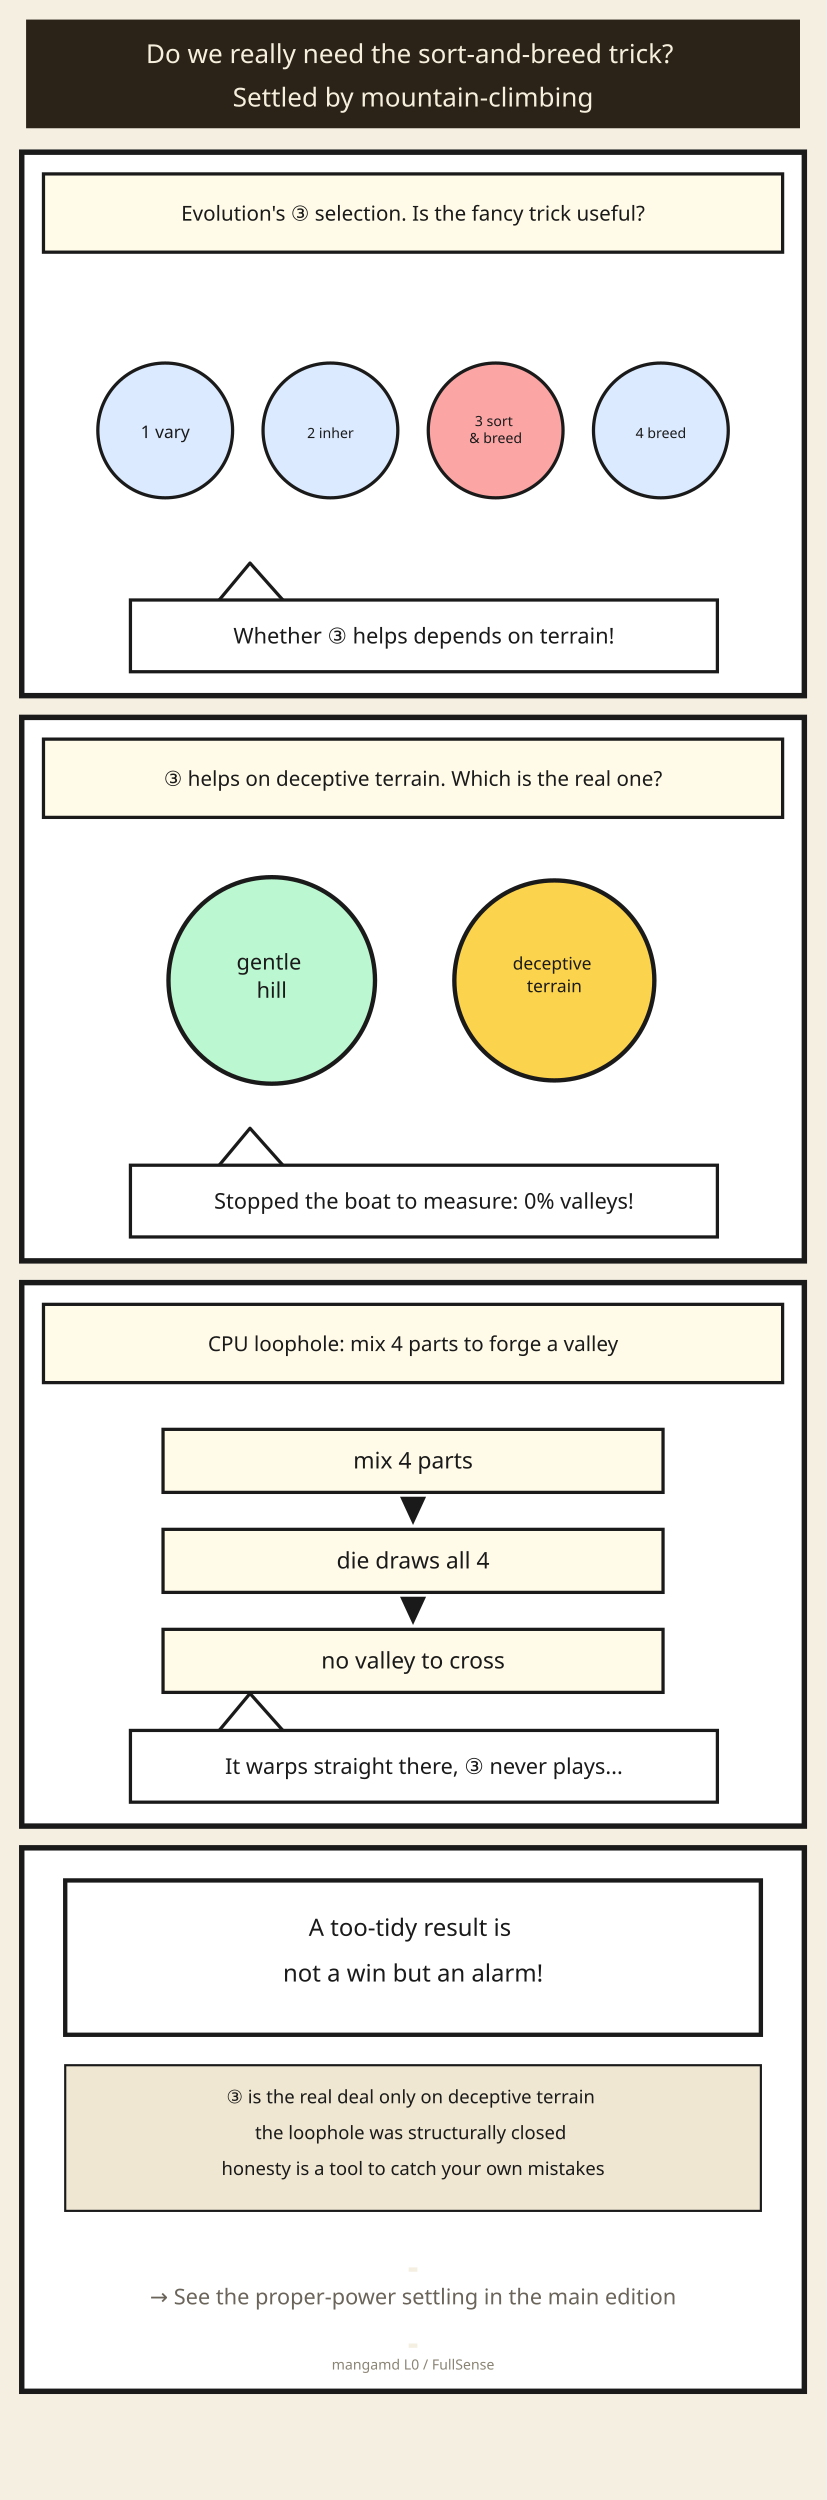
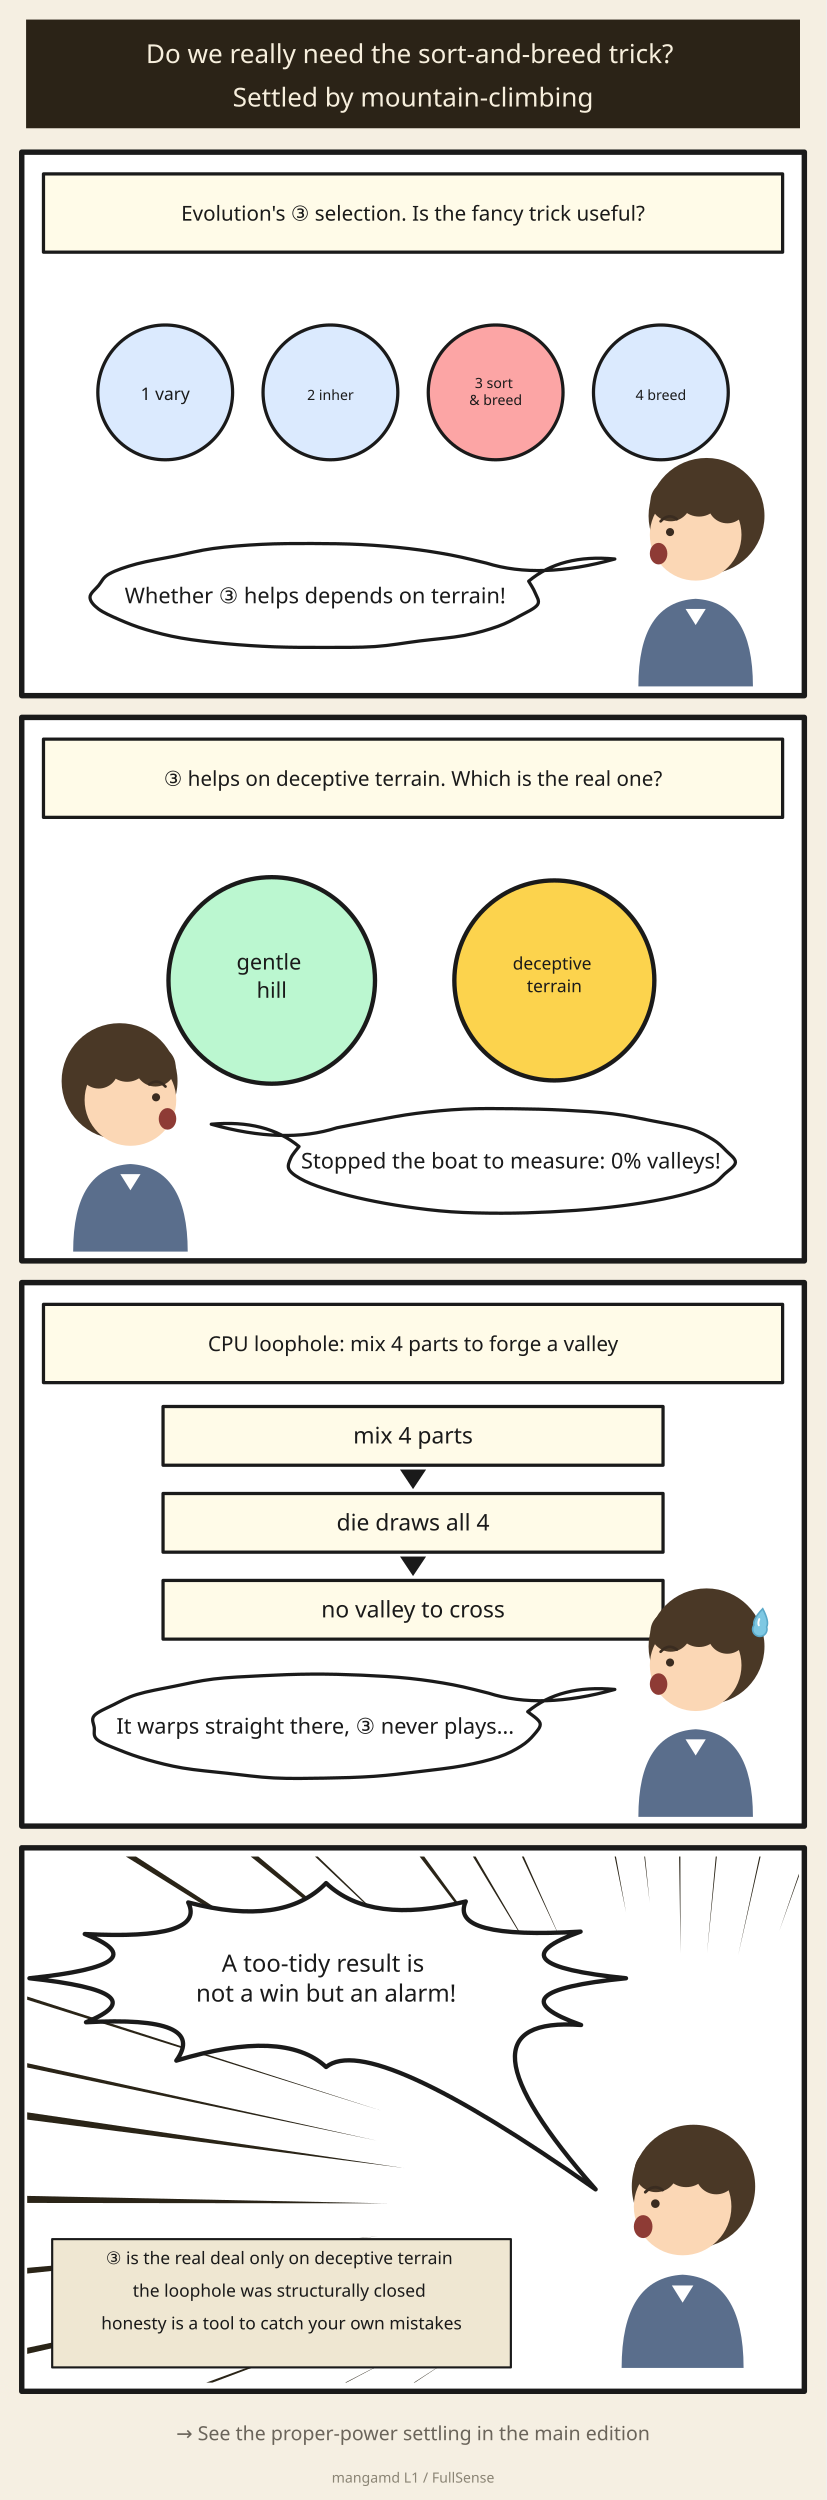
<svg xmlns="http://www.w3.org/2000/svg" viewBox="0 0 760 2300" role="img" aria-label="Settling llcore's third axis ③ by mountain-climbing" style="width:100%;height:auto;max-width:1200px">
-   <defs />
+   <defs>
+     <clipPath id="cl_26">
+       <rect x="25" y="1708" width="710" height="484" />
+     </clipPath>
+   </defs>
  <rect width="760" height="2300" fill="#f5efe2" />
  <g transform="translate(0.00,0.00) scale(1)">
-     <path d="M 24.00,18.00 L 736.00,18.00 L 736.00,118.00 L 24.00,118.00 Z" fill="#2b2317" stroke="none" stroke-width="3" />
+     <path d="M 24.00,18.00 L 736.00,18.00 L 736.00,118.00 L 24.00,118.00 Z" fill="#2b2317" stroke="none" stroke-width="3" stroke-linejoin="round" />
    <text font-family="'Segoe UI','Noto Sans',sans-serif" font-size="24" fill="#f7efdd" text-anchor="middle">
      <tspan x="380.0" y="58.0">Do we really need the sort-and-breed trick?</tspan>
      <tspan x="380.0" y="98.0">Settled by mountain-climbing</tspan>
    </text>
  </g>
  <g transform="translate(0.00,0.00) scale(1)">
-     <path d="M 20.00,140.00 L 740.00,140.00 L 740.00,640.00 L 20.00,640.00 Z" fill="#ffffff" stroke="#1a1a1a" stroke-width="5" />
-     <text font-family="'Segoe UI','Noto Sans',sans-serif" font-size="1" fill="#1a1a1a" text-anchor="middle">
-       <tspan x="0.0" y="0.0" />
-     </text>
-   </g>
-   <g transform="translate(0.00,0.00) scale(1)">
-     <path d="M 20.00,660.00 L 740.00,660.00 L 740.00,1160.00 L 20.00,1160.00 Z" fill="#ffffff" stroke="#1a1a1a" stroke-width="5" />
-     <text font-family="'Segoe UI','Noto Sans',sans-serif" font-size="1" fill="#1a1a1a" text-anchor="middle">
-       <tspan x="0.0" y="0.0" />
-     </text>
-   </g>
-   <g transform="translate(0.00,0.00) scale(1)">
-     <path d="M 20.00,1180.00 L 740.00,1180.00 L 740.00,1680.00 L 20.00,1680.00 Z" fill="#ffffff" stroke="#1a1a1a" stroke-width="5" />
-     <text font-family="'Segoe UI','Noto Sans',sans-serif" font-size="1" fill="#1a1a1a" text-anchor="middle">
-       <tspan x="0.0" y="0.0" />
-     </text>
-   </g>
-   <g transform="translate(0.00,0.00) scale(1)">
-     <path d="M 20.00,1700.00 L 740.00,1700.00 L 740.00,2200.00 L 20.00,2200.00 Z" fill="#ffffff" stroke="#1a1a1a" stroke-width="5" />
-     <text font-family="'Segoe UI','Noto Sans',sans-serif" font-size="1" fill="#1a1a1a" text-anchor="middle">
-       <tspan x="0.0" y="0.0" />
-     </text>
-   </g>
-   <g transform="translate(0.00,0.00) scale(1)">
-     <path d="M 40.00,160.00 L 720.00,160.00 L 720.00,232.00 L 40.00,232.00 Z" fill="#fffbe8" stroke="#1a1a1a" stroke-width="3" />
+     <path d="M 20.00,140.00 L 740.00,140.00 L 740.00,640.00 L 20.00,640.00 Z" fill="#ffffff" stroke="#1a1a1a" stroke-width="5" stroke-linejoin="round" />
+     <text font-family="'Segoe UI','Noto Sans',sans-serif" font-size="1" fill="#1a1a1a" text-anchor="middle">
+       <tspan x="0.0" y="0.0" />
+     </text>
+   </g>
+   <g transform="translate(0.00,0.00) scale(1)">
+     <path d="M 20.00,660.00 L 740.00,660.00 L 740.00,1160.00 L 20.00,1160.00 Z" fill="#ffffff" stroke="#1a1a1a" stroke-width="5" stroke-linejoin="round" />
+     <text font-family="'Segoe UI','Noto Sans',sans-serif" font-size="1" fill="#1a1a1a" text-anchor="middle">
+       <tspan x="0.0" y="0.0" />
+     </text>
+   </g>
+   <g transform="translate(0.00,0.00) scale(1)">
+     <path d="M 20.00,1180.00 L 740.00,1180.00 L 740.00,1680.00 L 20.00,1680.00 Z" fill="#ffffff" stroke="#1a1a1a" stroke-width="5" stroke-linejoin="round" />
+     <text font-family="'Segoe UI','Noto Sans',sans-serif" font-size="1" fill="#1a1a1a" text-anchor="middle">
+       <tspan x="0.0" y="0.0" />
+     </text>
+   </g>
+   <g transform="translate(0.00,0.00) scale(1)">
+     <path d="M 20.00,1700.00 L 740.00,1700.00 L 740.00,2200.00 L 20.00,2200.00 Z" fill="#ffffff" stroke="#1a1a1a" stroke-width="5" stroke-linejoin="round" />
+     <text font-family="'Segoe UI','Noto Sans',sans-serif" font-size="1" fill="#1a1a1a" text-anchor="middle">
+       <tspan x="0.0" y="0.0" />
+     </text>
+   </g>
+   <g transform="translate(0.00,0.00) scale(1)">
+     <path d="M 40.00,160.00 L 720.00,160.00 L 720.00,232.00 L 40.00,232.00 Z" fill="#fffbe8" stroke="#1a1a1a" stroke-width="3" stroke-linejoin="round" />
    <text font-family="'Segoe UI','Noto Sans',sans-serif" font-size="19" fill="#1a1a1a" text-anchor="middle">
      <tspan x="380.0" y="203.0">Evolution's ③ selection. Is the fancy trick useful?</tspan>
    </text>
  </g>
  <g transform="translate(0.00,0.00) scale(1)">
-     <path d="M 90.00,396.00 a 62.00,62.00 0 1,0 124.00,0 a 62.00,62.00 0 1,0 -124.00,0 Z" fill="#dbeafe" stroke="#1a1a1a" stroke-width="3" />
+     <path d="M 90.00,361.00 a 62.00,62.00 0 1,0 124.00,0 a 62.00,62.00 0 1,0 -124.00,0 Z" fill="#dbeafe" stroke="#1a1a1a" stroke-width="3" stroke-linejoin="round" />
    <text font-family="'Segoe UI','Noto Sans',sans-serif" font-size="16" fill="#1a1a1a" text-anchor="middle">
-       <tspan x="152.0" y="403.0">1 vary</tspan>
-     </text>
-   </g>
-   <g transform="translate(0.00,0.00) scale(1)">
-     <path d="M 242.00,396.00 a 62.00,62.00 0 1,0 124.00,0 a 62.00,62.00 0 1,0 -124.00,0 Z" fill="#dbeafe" stroke="#1a1a1a" stroke-width="3" />
+       <tspan x="152.0" y="368.0">1 vary</tspan>
+     </text>
+   </g>
+   <g transform="translate(0.00,0.00) scale(1)">
+     <path d="M 242.00,361.00 a 62.00,62.00 0 1,0 124.00,0 a 62.00,62.00 0 1,0 -124.00,0 Z" fill="#dbeafe" stroke="#1a1a1a" stroke-width="3" stroke-linejoin="round" />
    <text font-family="'Segoe UI','Noto Sans',sans-serif" font-size="13" fill="#1a1a1a" text-anchor="middle">
-       <tspan x="304.0" y="403.0">2 inher</tspan>
-     </text>
-   </g>
-   <g transform="translate(0.00,0.00) scale(1)">
-     <path d="M 394.00,396.00 a 62.00,62.00 0 1,0 124.00,0 a 62.00,62.00 0 1,0 -124.00,0 Z" fill="#fca5a5" stroke="#1a1a1a" stroke-width="3" />
+       <tspan x="304.0" y="368.0">2 inher</tspan>
+     </text>
+   </g>
+   <g transform="translate(0.00,0.00) scale(1)">
+     <path d="M 394.00,361.00 a 62.00,62.00 0 1,0 124.00,0 a 62.00,62.00 0 1,0 -124.00,0 Z" fill="#fca5a5" stroke="#1a1a1a" stroke-width="3" stroke-linejoin="round" />
    <text font-family="'Segoe UI','Noto Sans',sans-serif" font-size="13" fill="#1a1a1a" text-anchor="middle">
-       <tspan x="456.0" y="392.0">3 sort</tspan>
-       <tspan x="456.0" y="407.6">&amp; breed</tspan>
-     </text>
-   </g>
-   <g transform="translate(0.00,0.00) scale(1)">
-     <path d="M 546.00,396.00 a 62.00,62.00 0 1,0 124.00,0 a 62.00,62.00 0 1,0 -124.00,0 Z" fill="#dbeafe" stroke="#1a1a1a" stroke-width="3" />
+       <tspan x="456.0" y="357.0">3 sort</tspan>
+       <tspan x="456.0" y="372.6">&amp; breed</tspan>
+     </text>
+   </g>
+   <g transform="translate(0.00,0.00) scale(1)">
+     <path d="M 546.00,361.00 a 62.00,62.00 0 1,0 124.00,0 a 62.00,62.00 0 1,0 -124.00,0 Z" fill="#dbeafe" stroke="#1a1a1a" stroke-width="3" stroke-linejoin="round" />
    <text font-family="'Segoe UI','Noto Sans',sans-serif" font-size="13" fill="#1a1a1a" text-anchor="middle">
-       <tspan x="608.0" y="403.0">4 breed</tspan>
-     </text>
-   </g>
-   <g transform="translate(0.00,0.00) scale(1)">
-     <path d="M 200.00,554.00 L 230.00,518.00 L 262.00,554.00 Z" fill="#ffffff" stroke="#1a1a1a" stroke-width="3" stroke-linejoin="round" />
-     <path d="M 120.00,552.00 L 660.00,552.00 L 660.00,618.00 L 120.00,618.00 Z" fill="#ffffff" stroke="#1a1a1a" stroke-width="3" />
+       <tspan x="608.0" y="368.0">4 breed</tspan>
+     </text>
+   </g>
+   <g transform="translate(0.00,0.00) scale(1)">
+     <path d="M 596.68,474.64 a 53.32,53.32 0 1,0 106.64,0 a 53.32,53.32 0 1,0 -106.64,0 Z" fill="#4a3826" stroke="none" stroke-width="2" stroke-linejoin="round" />
+     <path d="M 597.84,492.00 a 42.16,42.16 0 1,0 84.32,0 a 42.16,42.16 0 1,0 -84.32,0 Z" fill="#fbd7b5" stroke="none" stroke-width="2" stroke-linejoin="round" />
+     <path d="M 598.46,461.00 a 18.60,18.60 0 1,0 37.20,0 a 18.60,18.60 0 1,0 -37.20,0 Z" fill="#4a3826" stroke="none" stroke-width="2" stroke-linejoin="round" />
+     <path d="M 622.64,454.80 a 20.46,20.46 0 1,0 40.92,0 a 20.46,20.46 0 1,0 -40.92,0 Z" fill="#4a3826" stroke="none" stroke-width="2" stroke-linejoin="round" />
+     <path d="M 651.16,463.48 a 17.98,17.98 0 1,0 35.96,0 a 17.98,17.98 0 1,0 -35.96,0 Z" fill="#4a3826" stroke="none" stroke-width="2" stroke-linejoin="round" />
+     <path d="M 607.76 479.6 q 7.44 -8 14.88 -2" fill="none" stroke="#3a2c20" stroke-width="2.5" stroke-linejoin="round" stroke-linecap="round" />
+     <path d="M 612.72,489.52 a 3.72,3.72 0 1,0 7.44,0 a 3.72,3.72 0 1,0 -7.44,0 Z" fill="#3a2c20" stroke="none" stroke-width="2" stroke-linejoin="round" />
+     <path d="M 597.84,509.36 a 8.06,9.92 0 1,0 16.12,0 a 8.06,9.92 0 1,0 -16.12,0 Z" fill="#8e3b35" stroke="none" stroke-width="2" stroke-linejoin="round" />
+     <path d="M 587.3 631.5 Q 587.3 554.0 640 550.9 Q 692.7 554.0 692.7 631.5 Z" fill="#5a6e8c" stroke="none" stroke-width="2" stroke-linejoin="round" />
+     <path d="M 630.7 560.2 L 640 575.08 L 649.3 560.2" fill="#ffffff" stroke="none" stroke-width="2" stroke-linejoin="round" />
+   </g>
+   <g transform="translate(0.00,0.00) scale(1)">
+     <path d="M 486.38,534.71 C 487.38,536.49 490.98,541.79 492.34,545.39 C 493.70,548.98 496.88,552.76 494.56,556.28 C 492.25,559.80 484.54,563.18 478.44,566.52 C 472.34,569.86 466.49,573.28 457.97,576.30 C 449.45,579.31 439.31,582.37 427.31,584.60 C 415.32,586.83 399.72,587.98 386.00,589.69 C 372.28,591.39 359.56,593.85 344.98,594.83 C 330.41,595.82 313.95,595.58 298.54,595.62 C 283.13,595.66 267.63,595.65 252.52,595.08 C 237.41,594.50 222.19,593.51 207.89,592.17 C 193.59,590.83 179.01,589.18 166.73,587.02 C 154.45,584.86 143.72,582.03 134.23,579.20 C 124.73,576.37 117.04,573.22 109.75,570.05 C 102.46,566.88 94.98,563.63 90.49,560.18 C 86.00,556.74 82.76,552.99 82.80,549.40 C 82.83,545.81 87.76,542.24 90.71,538.67 C 93.66,535.10 94.62,531.30 100.47,527.99 C 106.32,524.67 115.78,521.50 125.82,518.78 C 135.86,516.06 148.97,514.02 160.71,511.66 C 172.45,509.30 183.01,506.42 196.27,504.61 C 209.53,502.80 225.18,501.58 240.26,500.82 C 255.35,500.05 271.34,499.99 286.78,500.03 C 302.22,500.06 317.97,500.23 332.89,501.02 C 347.81,501.80 362.66,503.12 376.31,504.72 C 389.95,506.32 402.88,508.38 414.76,510.60 C 426.64,512.83 442.11,516.83 447.58,518.08 Q 496.87,533.47 565.64,514.28 Q 516.02,509.63 486.38,534.71 Z" fill="#ffffff" stroke="#1a1a1a" stroke-width="3" stroke-linejoin="round" />
    <text font-family="'Segoe UI','Noto Sans',sans-serif" font-size="20" fill="#1a1a1a" text-anchor="middle">
-       <tspan x="390.0" y="592.0">Whether ③ helps depends on terrain!</tspan>
-     </text>
-   </g>
-   <g transform="translate(0.00,0.00) scale(1)">
-     <path d="M 40.00,680.00 L 720.00,680.00 L 720.00,752.00 L 40.00,752.00 Z" fill="#fffbe8" stroke="#1a1a1a" stroke-width="3" />
+       <tspan x="290.0" y="555.0">Whether ③ helps depends on terrain!</tspan>
+     </text>
+   </g>
+   <g transform="translate(0.00,0.00) scale(1)">
+     <path d="M 40.00,680.00 L 720.00,680.00 L 720.00,752.00 L 40.00,752.00 Z" fill="#fffbe8" stroke="#1a1a1a" stroke-width="3" stroke-linejoin="round" />
    <text font-family="'Segoe UI','Noto Sans',sans-serif" font-size="19" fill="#1a1a1a" text-anchor="middle">
      <tspan x="380.0" y="723.0">③ helps on deceptive terrain. Which is the real one?</tspan>
    </text>
  </g>
  <g transform="translate(0.00,0.00) scale(1)">
-     <path d="M 155.00,902.00 a 95.00,95.00 0 1,0 190.00,0 a 95.00,95.00 0 1,0 -190.00,0 Z" fill="#bbf7d0" stroke="#1a1a1a" stroke-width="4" />
+     <path d="M 155.00,902.00 a 95.00,95.00 0 1,0 190.00,0 a 95.00,95.00 0 1,0 -190.00,0 Z" fill="#bbf7d0" stroke="#1a1a1a" stroke-width="4" stroke-linejoin="round" />
    <text font-family="'Segoe UI','Noto Sans',sans-serif" font-size="20" fill="#1a1a1a" text-anchor="middle">
      <tspan x="250.0" y="892.0">gentle</tspan>
      <tspan x="250.0" y="918.0">hill</tspan>
    </text>
  </g>
  <g transform="translate(0.00,0.00) scale(1)">
-     <path d="M 418.00,902.00 a 92.00,92.00 0 1,0 184.00,0 a 92.00,92.00 0 1,0 -184.00,0 Z" fill="#fcd34d" stroke="#1a1a1a" stroke-width="4" />
+     <path d="M 418.00,902.00 a 92.00,92.00 0 1,0 184.00,0 a 92.00,92.00 0 1,0 -184.00,0 Z" fill="#fcd34d" stroke="#1a1a1a" stroke-width="4" stroke-linejoin="round" />
    <text font-family="'Segoe UI','Noto Sans',sans-serif" font-size="16" fill="#1a1a1a" text-anchor="middle">
      <tspan x="510.0" y="892.0">deceptive</tspan>
      <tspan x="510.0" y="912.8">terrain</tspan>
    </text>
  </g>
  <g transform="translate(0.00,0.00) scale(1)">
-     <path d="M 200.00,1074.00 L 230.00,1038.00 L 262.00,1074.00 Z" fill="#ffffff" stroke="#1a1a1a" stroke-width="3" stroke-linejoin="round" />
-     <path d="M 120.00,1072.00 L 660.00,1072.00 L 660.00,1138.00 L 120.00,1138.00 Z" fill="#ffffff" stroke="#1a1a1a" stroke-width="3" />
+     <path d="M 56.68,994.64 a 53.32,53.32 0 1,0 106.64,0 a 53.32,53.32 0 1,0 -106.64,0 Z" fill="#4a3826" stroke="none" stroke-width="2" stroke-linejoin="round" />
+     <path d="M 77.84,1012.00 a 42.16,42.16 0 1,0 84.32,0 a 42.16,42.16 0 1,0 -84.32,0 Z" fill="#fbd7b5" stroke="none" stroke-width="2" stroke-linejoin="round" />
+     <path d="M 124.34,981.00 a 18.60,18.60 0 1,0 37.20,0 a 18.60,18.60 0 1,0 -37.20,0 Z" fill="#4a3826" stroke="none" stroke-width="2" stroke-linejoin="round" />
+     <path d="M 96.44,974.80 a 20.46,20.46 0 1,0 40.92,0 a 20.46,20.46 0 1,0 -40.92,0 Z" fill="#4a3826" stroke="none" stroke-width="2" stroke-linejoin="round" />
+     <path d="M 72.88,983.48 a 17.98,17.98 0 1,0 35.96,0 a 17.98,17.98 0 1,0 -35.96,0 Z" fill="#4a3826" stroke="none" stroke-width="2" stroke-linejoin="round" />
+     <path d="M 152.24 999.6 q -7.44 -8 -14.88 -2" fill="none" stroke="#3a2c20" stroke-width="2.5" stroke-linejoin="round" stroke-linecap="round" />
+     <path d="M 139.84,1009.52 a 3.72,3.72 0 1,0 7.44,0 a 3.72,3.72 0 1,0 -7.44,0 Z" fill="#3a2c20" stroke="none" stroke-width="2" stroke-linejoin="round" />
+     <path d="M 146.04,1029.36 a 8.06,9.92 0 1,0 16.12,0 a 8.06,9.92 0 1,0 -16.12,0 Z" fill="#8e3b35" stroke="none" stroke-width="2" stroke-linejoin="round" />
+     <path d="M 67.3 1151.5 Q 67.3 1074.0 120 1070.9 Q 172.7 1074.0 172.7 1151.5 Z" fill="#5a6e8c" stroke="none" stroke-width="2" stroke-linejoin="round" />
+     <path d="M 110.7 1080.2 L 120 1095.08 L 129.3 1080.2" fill="#ffffff" stroke="none" stroke-width="2" stroke-linejoin="round" />
+   </g>
+   <g transform="translate(0.00,0.00) scale(1)">
+     <path d="M 309.84,1037.59 C 315.77,1036.43 333.26,1032.87 345.44,1030.66 C 357.62,1028.45 369.40,1026.05 382.92,1024.33 C 396.43,1022.62 411.47,1021.08 426.52,1020.37 C 441.57,1019.65 457.78,1019.87 473.22,1020.04 C 488.66,1020.20 504.11,1020.59 519.17,1021.36 C 534.22,1022.13 549.99,1023.03 563.58,1024.68 C 577.16,1026.33 588.72,1028.95 600.67,1031.27 C 612.62,1033.59 626.04,1035.74 635.25,1038.59 C 644.46,1041.44 650.47,1045.01 655.94,1048.36 C 661.42,1051.72 664.66,1055.22 668.10,1058.72 C 671.54,1062.23 676.84,1065.85 676.61,1069.40 C 676.37,1072.94 670.46,1076.49 666.67,1080.01 C 662.88,1083.53 660.49,1087.25 653.86,1090.49 C 647.22,1093.72 637.25,1096.76 626.88,1099.42 C 616.50,1102.09 604.21,1104.45 591.61,1106.50 C 579.01,1108.55 565.32,1110.32 551.27,1111.72 C 537.23,1113.12 522.32,1114.16 507.33,1114.90 C 492.35,1115.64 476.75,1116.17 461.36,1116.16 C 445.97,1116.15 429.73,1115.85 415.01,1114.84 C 400.29,1113.83 386.09,1111.99 373.01,1110.11 C 359.94,1108.23 347.78,1105.97 336.55,1103.57 C 325.31,1101.17 314.93,1098.52 305.61,1095.70 C 296.28,1092.87 287.18,1089.86 280.61,1086.61 C 274.03,1083.37 268.34,1079.79 266.17,1076.25 C 263.99,1072.71 266.06,1068.96 267.55,1065.38 C 269.04,1061.81 273.86,1056.57 275.12,1054.81 Q 244.88,1029.69 194.36,1034.28 Q 261.58,1053.18 309.84,1037.59 Z" fill="#ffffff" stroke="#1a1a1a" stroke-width="3" stroke-linejoin="round" />
    <text font-family="'Segoe UI','Noto Sans',sans-serif" font-size="20" fill="#1a1a1a" text-anchor="middle">
-       <tspan x="390.0" y="1112.0">Stopped the boat to measure: 0% valleys!</tspan>
-     </text>
-   </g>
-   <g transform="translate(0.00,0.00) scale(1)">
-     <path d="M 40.00,1200.00 L 720.00,1200.00 L 720.00,1272.00 L 40.00,1272.00 Z" fill="#fffbe8" stroke="#1a1a1a" stroke-width="3" />
+       <tspan x="470.0" y="1075.0">Stopped the boat to measure: 0% valleys!</tspan>
+     </text>
+   </g>
+   <g transform="translate(0.00,0.00) scale(1)">
+     <path d="M 40.00,1200.00 L 720.00,1200.00 L 720.00,1272.00 L 40.00,1272.00 Z" fill="#fffbe8" stroke="#1a1a1a" stroke-width="3" stroke-linejoin="round" />
    <text font-family="'Segoe UI','Noto Sans',sans-serif" font-size="19" fill="#1a1a1a" text-anchor="middle">
      <tspan x="380.0" y="1243.0">CPU loophole: mix 4 parts to forge a valley</tspan>
    </text>
  </g>
  <g transform="translate(0.00,0.00) scale(1)">
-     <path d="M 150.00,1315.00 L 610.00,1315.00 L 610.00,1373.00 L 150.00,1373.00 Z" fill="#fffbe8" stroke="#1a1a1a" stroke-width="3" />
+     <path d="M 150.00,1294.00 L 610.00,1294.00 L 610.00,1348.00 L 150.00,1348.00 Z" fill="#fffbe8" stroke="#1a1a1a" stroke-width="3" stroke-linejoin="round" />
    <text font-family="'Segoe UI','Noto Sans',sans-serif" font-size="21" fill="#1a1a1a" text-anchor="middle">
-       <tspan x="380.0" y="1351.0">mix 4 parts</tspan>
-     </text>
-   </g>
-   <g transform="translate(0.00,0.00) scale(1)">
-     <path d="M 368.00,1377.00 L 392.00,1377.00 L 380.00,1403.00 Z" fill="#1a1a1a" stroke="none" stroke-width="3" />
-     <text font-family="'Segoe UI','Noto Sans',sans-serif" font-size="1" fill="#1a1a1a" text-anchor="middle">
-       <tspan x="0.0" y="0.0" />
-     </text>
-   </g>
-   <g transform="translate(0.00,0.00) scale(1)">
-     <path d="M 150.00,1407.00 L 610.00,1407.00 L 610.00,1465.00 L 150.00,1465.00 Z" fill="#fffbe8" stroke="#1a1a1a" stroke-width="3" />
+       <tspan x="380.0" y="1328.0">mix 4 parts</tspan>
+     </text>
+   </g>
+   <g transform="translate(0.00,0.00) scale(1)">
+     <path d="M 368.00,1352.00 L 392.00,1352.00 L 380.00,1370.00 Z" fill="#1a1a1a" stroke="none" stroke-width="3" stroke-linejoin="round" />
+     <text font-family="'Segoe UI','Noto Sans',sans-serif" font-size="1" fill="#1a1a1a" text-anchor="middle">
+       <tspan x="0.0" y="0.0" />
+     </text>
+   </g>
+   <g transform="translate(0.00,0.00) scale(1)">
+     <path d="M 150.00,1374.00 L 610.00,1374.00 L 610.00,1428.00 L 150.00,1428.00 Z" fill="#fffbe8" stroke="#1a1a1a" stroke-width="3" stroke-linejoin="round" />
    <text font-family="'Segoe UI','Noto Sans',sans-serif" font-size="21" fill="#1a1a1a" text-anchor="middle">
-       <tspan x="380.0" y="1443.0">die draws all 4</tspan>
-     </text>
-   </g>
-   <g transform="translate(0.00,0.00) scale(1)">
-     <path d="M 368.00,1469.00 L 392.00,1469.00 L 380.00,1495.00 Z" fill="#1a1a1a" stroke="none" stroke-width="3" />
-     <text font-family="'Segoe UI','Noto Sans',sans-serif" font-size="1" fill="#1a1a1a" text-anchor="middle">
-       <tspan x="0.0" y="0.0" />
-     </text>
-   </g>
-   <g transform="translate(0.00,0.00) scale(1)">
-     <path d="M 150.00,1499.00 L 610.00,1499.00 L 610.00,1557.00 L 150.00,1557.00 Z" fill="#fffbe8" stroke="#1a1a1a" stroke-width="3" />
+       <tspan x="380.0" y="1408.0">die draws all 4</tspan>
+     </text>
+   </g>
+   <g transform="translate(0.00,0.00) scale(1)">
+     <path d="M 368.00,1432.00 L 392.00,1432.00 L 380.00,1450.00 Z" fill="#1a1a1a" stroke="none" stroke-width="3" stroke-linejoin="round" />
+     <text font-family="'Segoe UI','Noto Sans',sans-serif" font-size="1" fill="#1a1a1a" text-anchor="middle">
+       <tspan x="0.0" y="0.0" />
+     </text>
+   </g>
+   <g transform="translate(0.00,0.00) scale(1)">
+     <path d="M 150.00,1454.00 L 610.00,1454.00 L 610.00,1508.00 L 150.00,1508.00 Z" fill="#fffbe8" stroke="#1a1a1a" stroke-width="3" stroke-linejoin="round" />
    <text font-family="'Segoe UI','Noto Sans',sans-serif" font-size="21" fill="#1a1a1a" text-anchor="middle">
-       <tspan x="380.0" y="1535.0">no valley to cross</tspan>
-     </text>
-   </g>
-   <g transform="translate(0.00,0.00) scale(1)">
-     <path d="M 200.00,1594.00 L 230.00,1558.00 L 262.00,1594.00 Z" fill="#ffffff" stroke="#1a1a1a" stroke-width="3" stroke-linejoin="round" />
-     <path d="M 120.00,1592.00 L 660.00,1592.00 L 660.00,1658.00 L 120.00,1658.00 Z" fill="#ffffff" stroke="#1a1a1a" stroke-width="3" />
+       <tspan x="380.0" y="1488.0">no valley to cross</tspan>
+     </text>
+   </g>
+   <g transform="translate(0.00,0.00) scale(1)">
+     <path d="M 596.68,1514.64 a 53.32,53.32 0 1,0 106.64,0 a 53.32,53.32 0 1,0 -106.64,0 Z" fill="#4a3826" stroke="none" stroke-width="2" stroke-linejoin="round" />
+     <path d="M 597.84,1532.00 a 42.16,42.16 0 1,0 84.32,0 a 42.16,42.16 0 1,0 -84.32,0 Z" fill="#fbd7b5" stroke="none" stroke-width="2" stroke-linejoin="round" />
+     <path d="M 598.46,1501.00 a 18.60,18.60 0 1,0 37.20,0 a 18.60,18.60 0 1,0 -37.20,0 Z" fill="#4a3826" stroke="none" stroke-width="2" stroke-linejoin="round" />
+     <path d="M 622.64,1494.80 a 20.46,20.46 0 1,0 40.92,0 a 20.46,20.46 0 1,0 -40.92,0 Z" fill="#4a3826" stroke="none" stroke-width="2" stroke-linejoin="round" />
+     <path d="M 651.16,1503.48 a 17.98,17.98 0 1,0 35.96,0 a 17.98,17.98 0 1,0 -35.96,0 Z" fill="#4a3826" stroke="none" stroke-width="2" stroke-linejoin="round" />
+     <path d="M 607.76 1519.6 q 7.44 -8 14.88 -2" fill="none" stroke="#3a2c20" stroke-width="2.5" stroke-linejoin="round" stroke-linecap="round" />
+     <path d="M 612.72,1529.52 a 3.72,3.72 0 1,0 7.44,0 a 3.72,3.72 0 1,0 -7.44,0 Z" fill="#3a2c20" stroke="none" stroke-width="2" stroke-linejoin="round" />
+     <path d="M 597.84,1549.36 a 8.06,9.92 0 1,0 16.12,0 a 8.06,9.92 0 1,0 -16.12,0 Z" fill="#8e3b35" stroke="none" stroke-width="2" stroke-linejoin="round" />
+     <path d="M 587.3 1671.5 Q 587.3 1594.0 640 1590.9 Q 692.7 1594.0 692.7 1671.5 Z" fill="#5a6e8c" stroke="none" stroke-width="2" stroke-linejoin="round" />
+     <path d="M 630.7 1600.2 L 640 1615.08 L 649.3 1600.2" fill="#ffffff" stroke="none" stroke-width="2" stroke-linejoin="round" />
+   </g>
+   <g transform="translate(700.0,1492.0) rotate(8.1)">
+     <path d="M 0,-12.1 Q 7.9,-1.1 5.9,4.0 A 6.6,6.6 0 1 1 -5.9,4.0 Q -7.9,-1.1 0,-12.1 Z" fill="#7EC8E3" stroke="#5aa8c8" stroke-width="1.5" />
+     <path d="M -1.8,-2.2 q -0.9,4.0 0.4,5.7" stroke="#ffffff" stroke-width="1.8" fill="none" stroke-linecap="round" />
+   </g>
+   <g transform="translate(0.00,0.00) scale(1)">
+     <path d="M 485.49,1574.77 C 487.39,1576.53 495.95,1581.77 496.88,1585.33 C 497.82,1588.89 494.05,1592.59 491.08,1596.14 C 488.12,1599.68 484.50,1603.21 479.10,1606.59 C 473.70,1609.97 467.48,1613.46 458.70,1616.42 C 449.93,1619.39 438.53,1622.14 426.46,1624.37 C 414.39,1626.60 399.98,1628.17 386.28,1629.81 C 372.58,1631.45 358.86,1633.19 344.25,1634.21 C 329.63,1635.22 313.96,1635.63 298.59,1635.88 C 283.22,1636.13 266.89,1636.46 252.01,1635.72 C 237.12,1634.98 223.26,1632.94 209.28,1631.42 C 195.30,1629.89 180.43,1628.66 168.15,1626.57 C 155.86,1624.49 145.28,1621.69 135.56,1618.94 C 125.85,1616.18 117.58,1613.15 109.85,1610.04 C 102.12,1606.92 93.06,1603.71 89.21,1600.26 C 85.35,1596.82 87.14,1593.00 86.71,1589.37 C 86.28,1585.74 83.69,1581.97 86.63,1578.47 C 89.57,1574.98 97.77,1571.67 104.36,1568.40 C 110.95,1565.12 116.90,1561.66 126.16,1558.84 C 135.43,1556.01 148.23,1553.80 159.95,1551.44 C 171.67,1549.09 182.94,1546.34 196.48,1544.70 C 210.01,1543.07 226.09,1542.41 241.14,1541.65 C 256.20,1540.90 271.52,1540.26 286.79,1540.18 C 302.06,1540.09 317.67,1540.48 332.77,1541.15 C 347.87,1541.81 363.39,1542.70 377.38,1544.18 C 391.38,1545.66 404.71,1547.75 416.74,1550.01 C 428.76,1552.26 444.06,1556.43 449.52,1557.71 Q 498.04,1573.25 565.64,1554.28 Q 515.48,1549.67 485.49,1574.77 Z" fill="#ffffff" stroke="#1a1a1a" stroke-width="3" stroke-linejoin="round" />
    <text font-family="'Segoe UI','Noto Sans',sans-serif" font-size="20" fill="#1a1a1a" text-anchor="middle">
-       <tspan x="390.0" y="1632.0">It warps straight there, ③ never plays...</tspan>
-     </text>
-   </g>
-   <g transform="translate(0.00,0.00) scale(1)">
-     <path d="M 60.00,1730.00 L 700.00,1730.00 L 700.00,1872.00 L 60.00,1872.00 Z" fill="#ffffff" stroke="#1a1a1a" stroke-width="4" />
+       <tspan x="290.0" y="1595.0">It warps straight there, ③ never plays...</tspan>
+     </text>
+   </g>
+   <g clip-path="url(#cl_26)">
+     <path d="M 906.5,2032.5 L 1431.3,2043.4 L 1431.5,2031.2 Z" fill="#ffffff" />
+     <path d="M 875.1,2081.6 L 1339.2,2182.5 L 1340.8,2174.7 Z" fill="#ffffff" />
+     <path d="M 854.6,2107.9 L 1325.4,2275.0 L 1328.6,2265.6 Z" fill="#ffffff" />
+     <path d="M 875.7,2154.6 L 1313.5,2382.4 L 1319.6,2370.4 Z" fill="#ffffff" />
+     <path d="M 834.4,2165.4 L 1292.5,2474.0 L 1300.0,2462.5 Z" fill="#ffffff" />
+     <path d="M 819.1,2176.3 L 1245.9,2507.6 L 1250.6,2501.5 Z" fill="#ffffff" />
+     <path d="M 806.9,2204.8 L 1143.1,2539.5 L 1149.4,2533.0 Z" fill="#ffffff" />
+     <path d="M 800.2,2241.3 L 1093.1,2607.8 L 1100.2,2602.0 Z" fill="#ffffff" />
+     <path d="M 760.9,2238.6 L 1039.2,2684.5 L 1047.5,2679.2 Z" fill="#ffffff" />
+     <path d="M 722.6,2242.5 L 941.4,2752.6 L 955.5,2746.3 Z" fill="#ffffff" />
+     <path d="M 714.3,2278.8 L 887.6,2795.3 L 898.2,2791.6 Z" fill="#ffffff" />
+     <path d="M 675.5,2253.0 L 778.1,2766.7 L 790.9,2763.9 Z" fill="#ffffff" />
+     <path d="M 649.1,2290.0 L 682.8,2799.0 L 698.2,2797.7 Z" fill="#ffffff" />
+     <path d="M 625.9,2285.7 L 616.0,2776.2 L 628.0,2776.3 Z" fill="#ffffff" />
+     <path d="M 589.5,2297.6 L 507.0,2816.4 L 522.3,2818.6 Z" fill="#ffffff" />
+     <path d="M 566.1,2296.3 L 447.6,2780.4 L 458.7,2783.0 Z" fill="#ffffff" />
+     <path d="M 556.8,2247.9 L 396.4,2726.5 L 403.6,2728.9 Z" fill="#ffffff" />
+     <path d="M 512.1,2256.1 L 264.9,2722.5 L 277.9,2729.2 Z" fill="#ffffff" />
+     <path d="M 437.9,2219.8 L 53.7,2595.7 L 61.4,2603.4 Z" fill="#ffffff" />
+     <path d="M 412.5,2198.8 L 24.1,2495.2 L 31.6,2504.8 Z" fill="#ffffff" />
+     <path d="M 426.8,2162.0 L -13.5,2446.3 L -9.3,2452.8 Z" fill="#ffffff" />
+     <path d="M 382.5,2158.3 L -58.9,2385.8 L -56.2,2390.9 Z" fill="#ffffff" />
+     <path d="M 406.7,2112.4 L -135.2,2309.8 L -132.5,2317.1 Z" fill="#ffffff" />
+     <path d="M 359.6,2089.1 L -126.2,2190.0 L -123.6,2201.6 Z" fill="#ffffff" />
+     <path d="M 356.2,2056.6 L -188.3,2103.4 L -187.1,2116.4 Z" fill="#ffffff" />
+     <path d="M 364.4,2027.1 L -67.2,2016.2 L -67.3,2028.7 Z" fill="#ffffff" />
+     <path d="M 380.0,1995.7 L -139.2,1916.6 L -141.2,1931.1 Z" fill="#ffffff" />
+     <path d="M 355.1,1971.2 L -140.3,1859.9 L -142.2,1868.7 Z" fill="#ffffff" />
+     <path d="M 359.2,1944.6 L -118.5,1789.3 L -120.4,1795.4 Z" fill="#ffffff" />
+     <path d="M 408.1,1890.5 L -23.2,1610.0 L -29.3,1619.7 Z" fill="#ffffff" />
+     <path d="M 421.9,1861.5 L 77.9,1572.0 L 69.8,1581.8 Z" fill="#ffffff" />
+     <path d="M 428.5,1839.3 L 56.5,1478.8 L 51.5,1484.1 Z" fill="#ffffff" />
+     <path d="M 483.1,1835.5 L 204.8,1448.5 L 192.1,1458.0 Z" fill="#ffffff" />
+     <path d="M 501.6,1817.7 L 229.5,1346.5 L 217.1,1353.9 Z" fill="#ffffff" />
+     <path d="M 521.1,1795.9 L 311.5,1320.0 L 298.8,1325.8 Z" fill="#ffffff" />
+     <path d="M 577.6,1767.7 L 491.7,1278.5 L 475.9,1281.5 Z" fill="#ffffff" />
+     <path d="M 598.6,1758.9 L 556.1,1312.3 L 544.7,1313.5 Z" fill="#ffffff" />
+     <path d="M 626.2,1804.1 L 626.9,1316.1 L 617.4,1316.2 Z" fill="#ffffff" />
+     <path d="M 649.7,1804.2 L 702.3,1300.3 L 694.1,1299.5 Z" fill="#ffffff" />
+     <path d="M 677.6,1805.7 L 805.2,1251.2 L 795.6,1249.1 Z" fill="#ffffff" />
+     <path d="M 714.2,1784.2 L 891.5,1295.5 L 881.2,1291.9 Z" fill="#ffffff" />
+     <path d="M 773.9,1806.6 L 1052.5,1392.1 L 1041.2,1384.7 Z" fill="#ffffff" />
+     <path d="M 767.5,1850.0 L 1065.7,1472.4 L 1058.8,1467.1 Z" fill="#ffffff" />
+     <path d="M 783.6,1869.6 L 1166.4,1481.2 L 1160.3,1475.3 Z" fill="#ffffff" />
+     <path d="M 815.9,1879.3 L 1203.2,1575.4 L 1196.7,1567.3 Z" fill="#ffffff" />
+     <path d="M 825.0,1914.3 L 1292.0,1649.1 L 1284.2,1635.8 Z" fill="#ffffff" />
+     <path d="M 845.8,1932.8 L 1361.4,1711.1 L 1355.2,1697.2 Z" fill="#ffffff" />
+     <path d="M 861.5,1942.0 L 1278.8,1788.4 L 1276.2,1781.7 Z" fill="#ffffff" />
+     <path d="M 850.3,1972.6 L 1339.0,1849.6 L 1337.4,1843.4 Z" fill="#ffffff" />
+     <path d="M 905.0,2002.3 L 1390.0,1960.3 L 1388.7,1947.6 Z" fill="#ffffff" />
+     <path d="M 915.1,2032.6 L 1431.4,2041.4 L 1431.4,2033.3 Z" fill="#2a2417" />
+     <path d="M 882.7,2083.2 L 1339.5,2181.2 L 1340.6,2176.0 Z" fill="#2a2417" />
+     <path d="M 861.6,2110.3 L 1325.9,2273.5 L 1328.1,2267.2 Z" fill="#2a2417" />
+     <path d="M 883.3,2158.5 L 1314.5,2380.4 L 1318.6,2372.4 Z" fill="#2a2417" />
+     <path d="M 840.8,2169.6 L 1293.8,2472.1 L 1298.8,2464.4 Z" fill="#2a2417" />
+     <path d="M 825.1,2180.8 L 1246.7,2506.6 L 1249.8,2502.5 Z" fill="#2a2417" />
+     <path d="M 812.5,2210.2 L 1144.1,2538.4 L 1148.3,2534.1 Z" fill="#2a2417" />
+     <path d="M 805.6,2247.8 L 1094.2,2606.9 L 1099.0,2603.0 Z" fill="#2a2417" />
+     <path d="M 765.1,2245.1 L 1040.6,2683.6 L 1046.1,2680.1 Z" fill="#2a2417" />
+     <path d="M 725.6,2249.0 L 943.8,2751.5 L 953.1,2747.4 Z" fill="#2a2417" />
+     <path d="M 717.0,2286.4 L 889.4,2794.7 L 896.5,2792.2 Z" fill="#2a2417" />
+     <path d="M 676.9,2259.9 L 780.3,2766.2 L 788.8,2764.4 Z" fill="#2a2417" />
+     <path d="M 649.8,2298.0 L 685.3,2798.8 L 695.7,2797.9 Z" fill="#2a2417" />
+     <path d="M 625.9,2293.6 L 618.0,2776.2 L 626.0,2776.3 Z" fill="#2a2417" />
+     <path d="M 588.3,2305.9 L 509.5,2816.7 L 519.7,2818.2 Z" fill="#2a2417" />
+     <path d="M 564.1,2304.5 L 449.4,2780.8 L 456.8,2782.5 Z" fill="#2a2417" />
+     <path d="M 554.6,2254.6 L 397.6,2726.9 L 402.4,2728.5 Z" fill="#2a2417" />
+     <path d="M 508.5,2263.1 L 267.1,2723.6 L 275.7,2728.1 Z" fill="#2a2417" />
+     <path d="M 432.0,2225.7 L 55.0,2597.0 L 60.1,2602.1 Z" fill="#2a2417" />
+     <path d="M 405.8,2204.0 L 25.4,2496.8 L 30.3,2503.2 Z" fill="#2a2417" />
+     <path d="M 420.6,2166.1 L -12.8,2447.3 L -10.0,2451.7 Z" fill="#2a2417" />
+     <path d="M 374.9,2162.3 L -58.5,2386.7 L -56.7,2390.1 Z" fill="#2a2417" />
+     <path d="M 399.8,2114.9 L -134.8,2311.1 L -132.9,2315.9 Z" fill="#2a2417" />
+     <path d="M 351.3,2090.9 L -125.8,2191.9 L -124.0,2199.7 Z" fill="#2a2417" />
+     <path d="M 347.8,2057.4 L -188.1,2105.6 L -187.3,2114.2 Z" fill="#2a2417" />
+     <path d="M 356.3,2027.1 L -67.2,2018.3 L -67.3,2026.6 Z" fill="#2a2417" />
+     <path d="M 372.4,1994.7 L -139.6,1919.0 L -140.9,1928.7 Z" fill="#2a2417" />
+     <path d="M 346.7,1969.4 L -140.6,1861.4 L -141.9,1867.2 Z" fill="#2a2417" />
+     <path d="M 350.9,1941.9 L -118.8,1790.4 L -120.1,1794.4 Z" fill="#2a2417" />
+     <path d="M 401.2,1886.1 L -24.2,1611.7 L -28.3,1618.1 Z" fill="#2a2417" />
+     <path d="M 415.6,1856.3 L 76.5,1573.7 L 71.2,1580.2 Z" fill="#2a2417" />
+     <path d="M 422.3,1833.4 L 55.7,1479.7 L 52.3,1483.3 Z" fill="#2a2417" />
+     <path d="M 478.6,1829.4 L 202.7,1450.1 L 194.2,1456.4 Z" fill="#2a2417" />
+     <path d="M 497.7,1811.1 L 227.4,1347.7 L 219.1,1352.6 Z" fill="#2a2417" />
+     <path d="M 517.8,1788.6 L 309.4,1321.0 L 300.9,1324.8 Z" fill="#2a2417" />
+     <path d="M 576.0,1759.6 L 489.0,1279.0 L 478.5,1281.0 Z" fill="#2a2417" />
+     <path d="M 597.7,1750.5 L 554.2,1312.5 L 546.6,1313.3 Z" fill="#2a2417" />
+     <path d="M 626.1,1797.1 L 625.3,1316.1 L 619.0,1316.2 Z" fill="#2a2417" />
+     <path d="M 650.4,1797.3 L 701.0,1300.1 L 695.5,1299.6 Z" fill="#2a2417" />
+     <path d="M 679.1,1798.8 L 803.6,1250.9 L 797.2,1249.5 Z" fill="#2a2417" />
+     <path d="M 716.9,1776.6 L 889.8,1294.9 L 882.9,1292.5 Z" fill="#2a2417" />
+     <path d="M 778.4,1799.7 L 1050.6,1390.9 L 1043.1,1386.0 Z" fill="#2a2417" />
+     <path d="M 771.8,1844.4 L 1064.6,1471.5 L 1060.0,1468.0 Z" fill="#2a2417" />
+     <path d="M 788.4,1864.7 L 1165.4,1480.2 L 1161.3,1476.2 Z" fill="#2a2417" />
+     <path d="M 821.8,1874.6 L 1202.1,1574.0 L 1197.8,1568.6 Z" fill="#2a2417" />
+     <path d="M 831.1,1910.7 L 1290.7,1646.9 L 1285.5,1638.0 Z" fill="#2a2417" />
+     <path d="M 852.5,1929.8 L 1360.4,1708.8 L 1356.2,1699.5 Z" fill="#2a2417" />
+     <path d="M 868.7,1939.2 L 1278.3,1787.3 L 1276.7,1782.9 Z" fill="#2a2417" />
+     <path d="M 857.2,1970.8 L 1338.7,1848.6 L 1337.6,1844.4 Z" fill="#2a2417" />
+     <path d="M 913.5,2001.5 L 1389.7,1958.2 L 1388.9,1949.7 Z" fill="#2a2417" />
+   </g>
+   <g transform="translate(0.00,0.00) scale(1)">
+     <path d="M 581.24,2011.52 a 56.76,56.76 0 1,0 113.52,0 a 56.76,56.76 0 1,0 -113.52,0 Z" fill="#4a3826" stroke="none" stroke-width="2" stroke-linejoin="round" />
+     <path d="M 583.12,2030.00 a 44.88,44.88 0 1,0 89.76,0 a 44.88,44.88 0 1,0 -89.76,0 Z" fill="#fbd7b5" stroke="none" stroke-width="2" stroke-linejoin="round" />
+     <path d="M 583.78,1997.00 a 19.80,19.80 0 1,0 39.60,0 a 19.80,19.80 0 1,0 -39.60,0 Z" fill="#4a3826" stroke="none" stroke-width="2" stroke-linejoin="round" />
+     <path d="M 609.52,1990.40 a 21.78,21.78 0 1,0 43.56,0 a 21.78,21.78 0 1,0 -43.56,0 Z" fill="#4a3826" stroke="none" stroke-width="2" stroke-linejoin="round" />
+     <path d="M 639.88,1999.64 a 19.14,19.14 0 1,0 38.28,0 a 19.14,19.14 0 1,0 -38.28,0 Z" fill="#4a3826" stroke="none" stroke-width="2" stroke-linejoin="round" />
+     <path d="M 593.68 2016.8 q 7.92 -8 15.84 -2" fill="none" stroke="#3a2c20" stroke-width="2.64" stroke-linejoin="round" stroke-linecap="round" />
+     <path d="M 598.96,2027.36 a 3.96,3.96 0 1,0 7.92,0 a 3.96,3.96 0 1,0 -7.92,0 Z" fill="#3a2c20" stroke="none" stroke-width="2" stroke-linejoin="round" />
+     <path d="M 583.12,2048.48 a 8.58,10.56 0 1,0 17.16,0 a 8.58,10.56 0 1,0 -17.16,0 Z" fill="#8e3b35" stroke="none" stroke-width="2" stroke-linejoin="round" />
+     <path d="M 571.9 2178.5 Q 571.9 2096.0 628 2092.7 Q 684.1 2096.0 684.1 2178.5 Z" fill="#5a6e8c" stroke="none" stroke-width="2" stroke-linejoin="round" />
+     <path d="M 618.1 2102.6 L 628 2118.44 L 637.9 2102.6" fill="#ffffff" stroke="none" stroke-width="2" stroke-linejoin="round" />
+   </g>
+   <g transform="translate(0.00,0.00) scale(1)">
+     <path d="M 575.91,1820.00 Q 449.23,1832.69 534.60,1863.00 Q 406.54,1853.82 547.95,2014.21 Q 340.92,1868.48 300.00,1901.65 Q 261.37,1865.77 162.21,1895.77 Q 191.99,1854.29 79.13,1860.48 Q 147.09,1833.01 27.08,1820.00 Q 149.46,1807.19 77.98,1779.31 Q 190.23,1785.15 173.15,1750.25 Q 260.48,1773.17 300.00,1732.44 Q 341.06,1771.35 428.51,1749.34 Q 412.45,1784.30 534.13,1777.09 Q 449.84,1807.25 575.91,1820.00 Z" fill="#ffffff" stroke="#1a1a1a" stroke-width="4" stroke-linejoin="round" />
    <text font-family="'Segoe UI','Noto Sans',sans-serif" font-size="22" fill="#1a1a1a" text-anchor="middle">
-       <tspan x="380.0" y="1781.0">A too-tidy result is</tspan>
-       <tspan x="380.0" y="1823.0">not a win but an alarm!</tspan>
-     </text>
-   </g>
-   <g transform="translate(0.00,0.00) scale(1)">
-     <path d="M 60.00,1900.00 L 700.00,1900.00 L 700.00,2034.00 L 60.00,2034.00 Z" fill="#efe7d2" stroke="#1a1a1a" stroke-width="2" />
-     <text font-family="'Segoe UI','Noto Sans',sans-serif" font-size="17" fill="#1a1a1a" text-anchor="middle">
-       <tspan x="380.0" y="1935.0">③ is the real deal only on deceptive terrain</tspan>
-       <tspan x="380.0" y="1968.0">the loophole was structurally closed</tspan>
-       <tspan x="380.0" y="2001.0">honesty is a tool to catch your own mistakes</tspan>
-     </text>
-   </g>
-   <g transform="translate(0.00,0.00) scale(1)">
-     <path d="M 376.00,2086.00 L 384.00,2086.00 L 384.00,2090.00 L 376.00,2090.00 Z" fill="#f5efe2" stroke="none" stroke-width="3" />
-     <text font-family="'Segoe UI','Noto Sans',sans-serif" font-size="20" fill="#6a645a" text-anchor="middle">
-       <tspan x="380.0" y="2120.0">→ See the proper-power settling in the main edition</tspan>
-     </text>
-   </g>
-   <g transform="translate(0.00,0.00) scale(1)">
-     <path d="M 376.00,2156.00 L 384.00,2156.00 L 384.00,2160.00 L 376.00,2160.00 Z" fill="#f5efe2" stroke="none" stroke-width="3" />
+       <tspan x="300.0" y="1814.0">A too-tidy result is</tspan>
+       <tspan x="300.0" y="1841.5">not a win but an alarm!</tspan>
+     </text>
+   </g>
+   <g transform="translate(0.00,0.00) scale(1)">
+     <path d="M 48.00,2060.00 L 470.00,2060.00 L 470.00,2178.00 L 48.00,2178.00 Z" fill="#efe7d2" stroke="#1a1a1a" stroke-width="2" stroke-linejoin="round" />
+     <text font-family="'Segoe UI','Noto Sans',sans-serif" font-size="16" fill="#1a1a1a" text-anchor="middle">
+       <tspan x="259.0" y="2083.0">③ is the real deal only on deceptive terrain</tspan>
+       <tspan x="259.0" y="2113.0">the loophole was structurally closed</tspan>
+       <tspan x="259.0" y="2143.0">honesty is a tool to catch your own mistakes</tspan>
+     </text>
+   </g>
+   <g transform="translate(0.00,0.00) scale(1)">
+     <path d="M 376.00,2228.00 L 384.00,2228.00 L 384.00,2232.00 L 376.00,2232.00 Z" fill="#f5efe2" stroke="none" stroke-width="3" stroke-linejoin="round" />
+     <text font-family="'Segoe UI','Noto Sans',sans-serif" font-size="18" fill="#6a645a" text-anchor="middle">
+       <tspan x="380.0" y="2245.0">→ See the proper-power settling in the main edition</tspan>
+     </text>
+   </g>
+   <g transform="translate(0.00,0.00) scale(1)">
+     <path d="M 376.00,2272.00 L 384.00,2272.00 L 384.00,2276.00 L 376.00,2276.00 Z" fill="#f5efe2" stroke="none" stroke-width="3" stroke-linejoin="round" />
    <text font-family="'Segoe UI','Noto Sans',sans-serif" font-size="13" fill="#8a8474" text-anchor="middle">
-       <tspan x="380.0" y="2180.0">mangamd L0 / FullSense</tspan>
+       <tspan x="380.0" y="2284.0">mangamd L1 / FullSense</tspan>
    </text>
  </g>
</svg>
